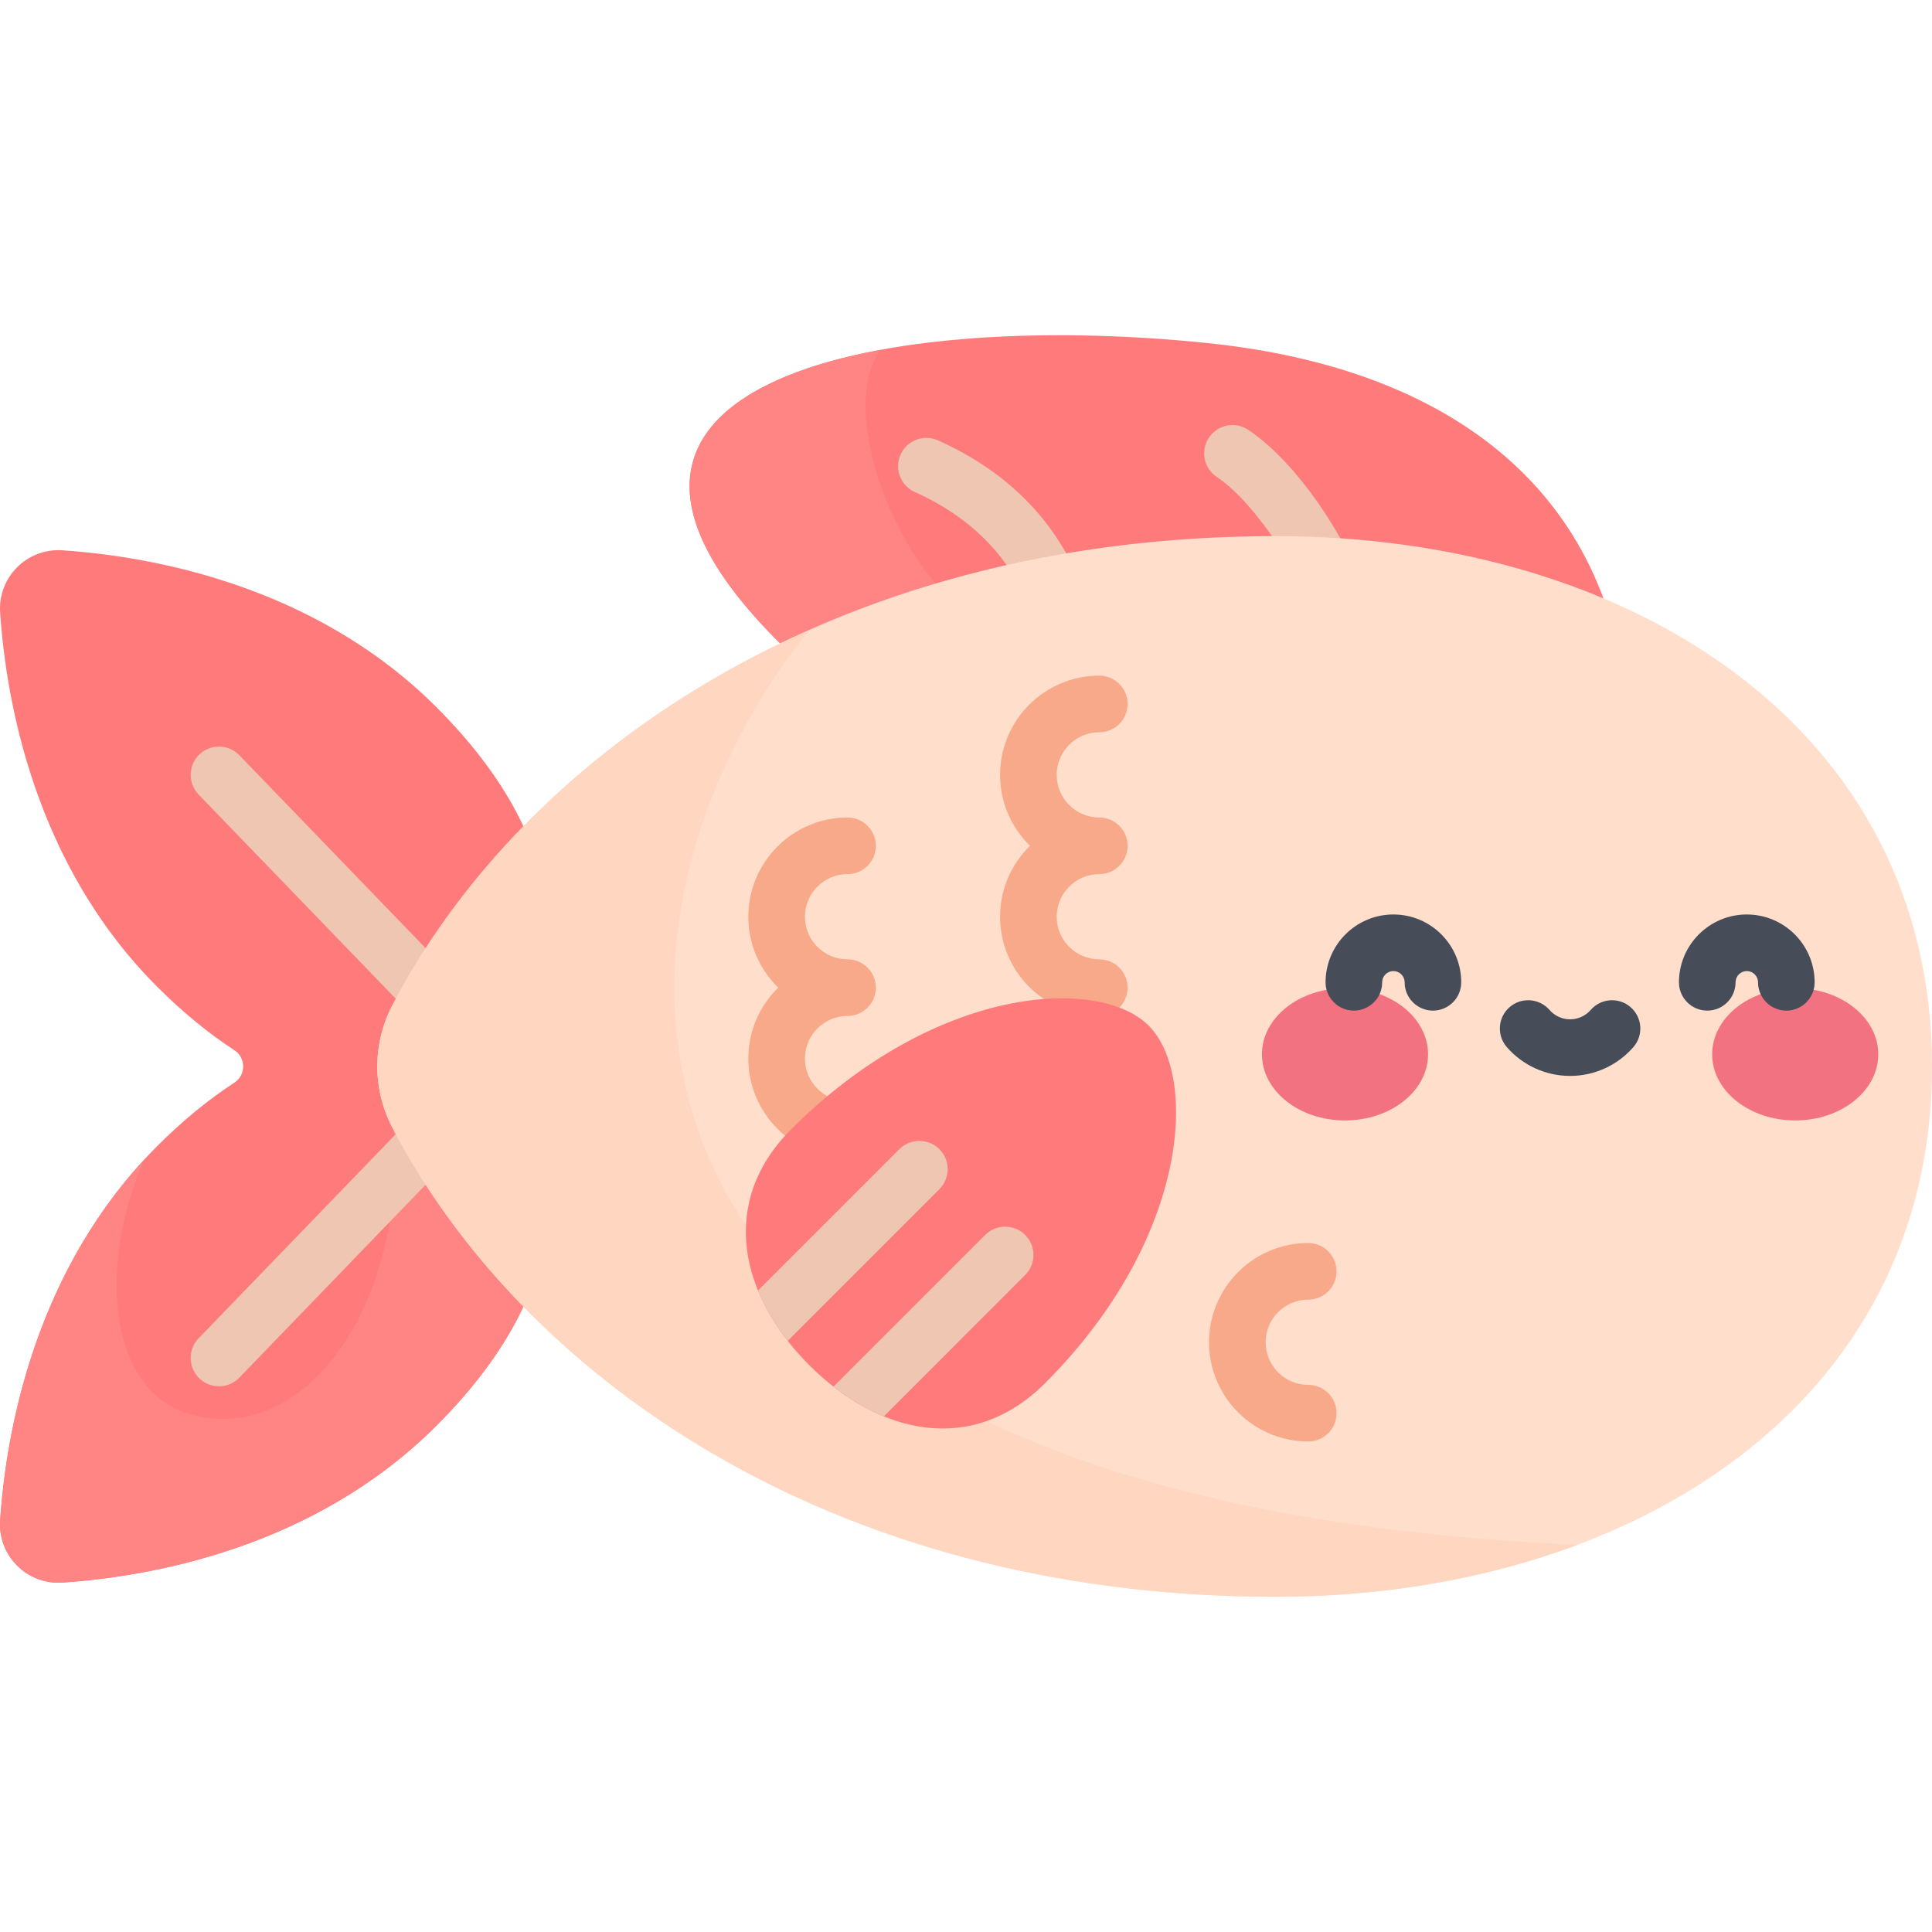
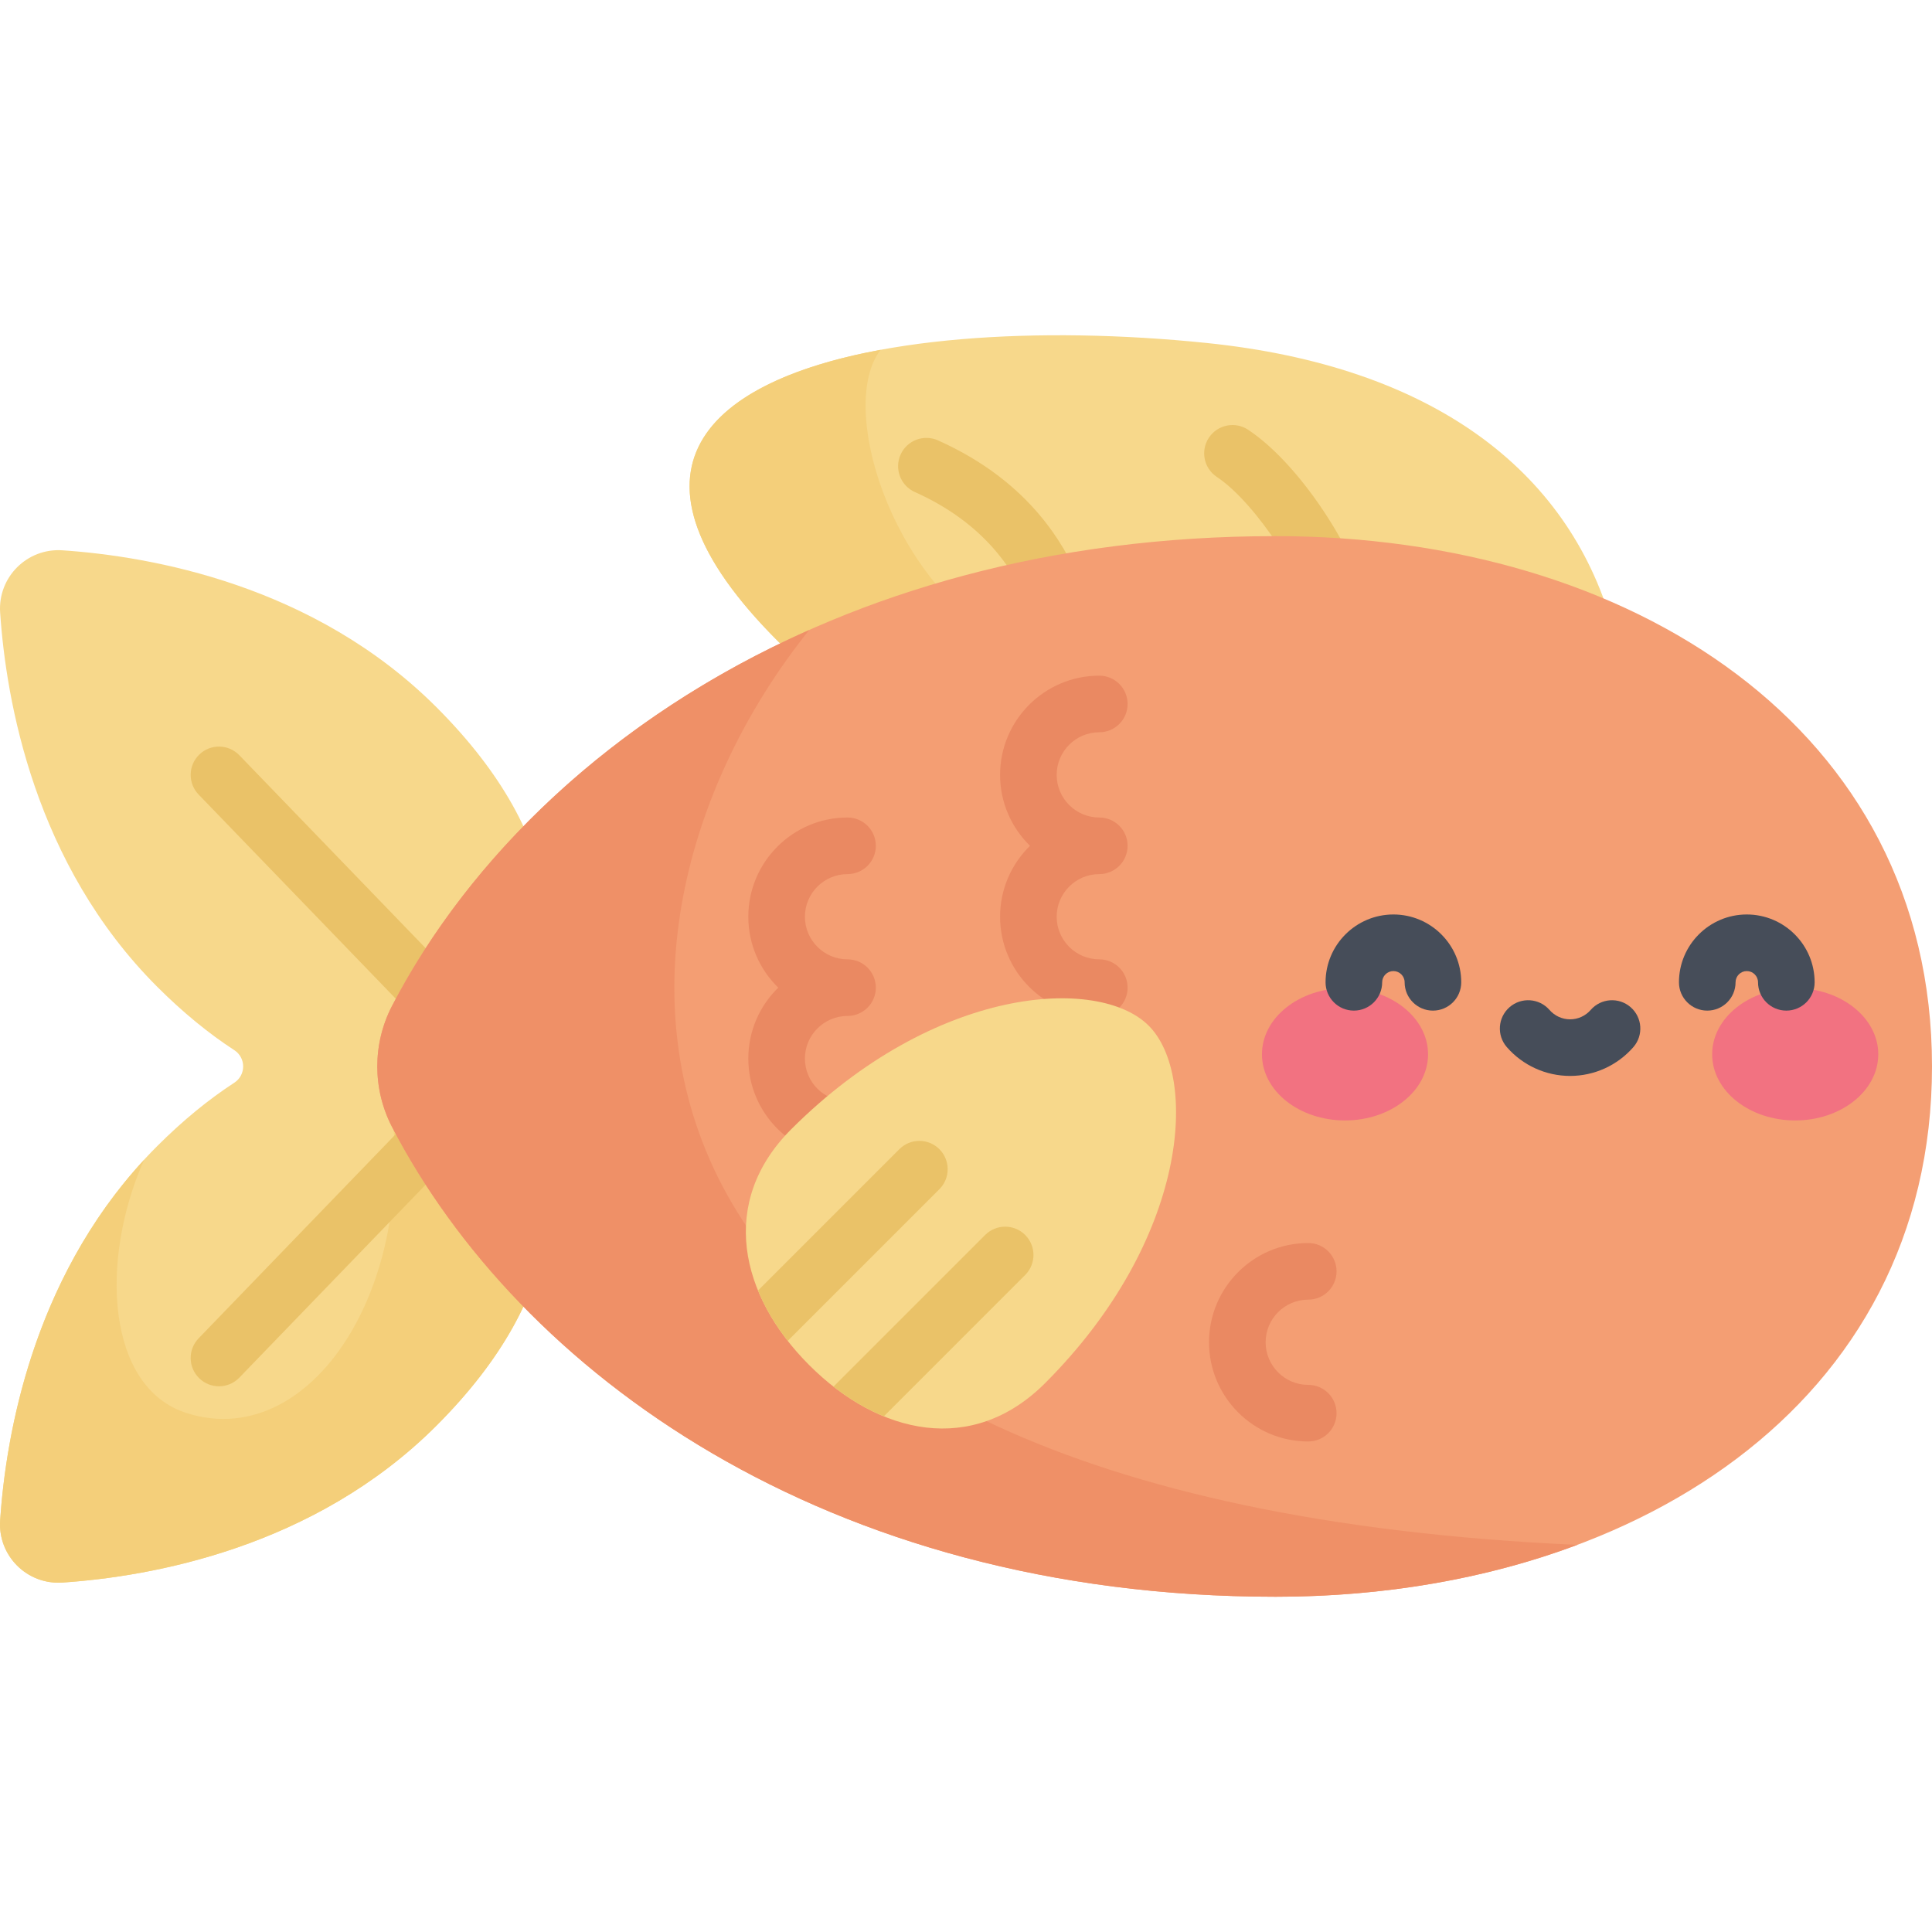
- <svg xmlns="http://www.w3.org/2000/svg" enable-background="new 0 0 512 512" height="512" viewBox="0 0 512 512" width="512">
-   <path d="m131.624 277.421c20.446-20.447 19.235-54.808-15.946-89.989-32.469-32.469-75.743-40.015-99.144-41.596-9.362-.632-17.13 7.133-16.498 16.494 1.58 23.4 9.126 66.676 41.597 99.147 6.882 6.882 13.73 12.451 20.45 16.819 3.141 2.041 3.141 6.6 0 8.641-6.72 4.368-13.568 9.938-20.45 16.819-32.472 32.473-40.017 75.75-41.597 99.15-.632 9.36 7.135 17.123 16.495 16.491 23.4-1.58 66.676-9.126 99.147-41.597 35.181-35.181 36.392-69.542 15.946-89.989-2.874-2.873-2.874-7.517 0-10.39z" fill="#ff7a7a" />
-   <path d="m131.623 287.811c-.685-.685-1.121-1.954-1.32-3.388h-28.104c11.168 52.494-18.338 100.887-52.654 90.083-21.314-6.711-23.254-40.371-11.359-67.15-29.554 32.003-36.626 72.991-38.15 95.539-.634 9.382 7.12 17.136 16.502 16.502 23.402-1.581 66.672-9.129 99.139-41.596 35.182-35.182 36.392-69.543 15.946-89.99z" fill="#ff8585" />
-   <path d="m127.623 284.922c-1.964 0-3.924-.766-5.396-2.29l-69.592-72.069c-2.877-2.98-2.794-7.728.185-10.605 2.981-2.878 7.728-2.794 10.605.185l69.592 72.069c2.877 2.98 2.794 7.728-.185 10.605-1.456 1.405-3.333 2.105-5.209 2.105z" fill="#eec6b1" />
-   <path d="m58.029 367.38c-1.875 0-3.753-.699-5.209-2.105-2.979-2.877-3.063-7.625-.185-10.605l69.592-72.069c2.876-2.978 7.625-3.062 10.605-.185 2.979 2.877 3.062 7.625.185 10.605l-69.592 72.069c-1.471 1.524-3.432 2.29-5.396 2.29z" fill="#eec6b1" />
-   <path d="m427.168 165.407c-11.789-40.904-47.682-68.379-107.415-74.517-88.726-9.117-183.849 11.268-111.324 81.263z" fill="#ff7a7a" />
-   <path d="m248.571 116.703c-3.782-1.692-8.218.001-9.91 3.782s.001 8.217 3.782 9.91c15.715 7.034 26.284 18.276 31.411 33.414 1.059 3.126 3.976 5.096 7.103 5.096.798 0 1.609-.128 2.407-.398 3.923-1.329 6.026-5.586 4.697-9.509-6.521-19.256-19.807-33.485-39.49-42.295zm114.294 45.702c-1.769-13.182-17.238-38.668-32.104-48.517-3.454-2.286-8.107-1.343-10.395 2.11s-1.344 8.107 2.109 10.395c10.608 7.028 24.267 28.652 25.522 38.006.506 3.767 3.726 6.504 7.424 6.504.332 0 .669-.022 1.007-.067 4.106-.551 6.987-4.325 6.437-8.431z" fill="#eec6b1" />
-   <path d="m233.383 92.704c-47.829 8.835-72.657 33.41-24.954 79.45l57.859-1.785c-30.534-17.076-44.339-62.966-32.905-77.665z" fill="#ff8585" />
-   <path d="m512 282.616c0 89.829-80.068 140.538-173.959 140.538-119.577 0-200.612-59.955-234.138-124.484-5.219-10.045-5.219-22.063 0-32.108 33.526-64.529 114.56-124.484 234.138-124.484 93.891 0 173.959 50.709 173.959 140.538z" fill="#ffdecc" />
-   <g fill="#f8a989">
+ <svg xmlns="http://www.w3.org/2000/svg" enable-background="new 0 0 512 512" viewBox="0 0 512 512">
+   <path d="m131.624 277.421c20.446-20.447 19.235-54.808-15.946-89.989-32.469-32.469-75.743-40.015-99.144-41.596-9.362-.632-17.13 7.133-16.498 16.494 1.58 23.4 9.126 66.676 41.597 99.147 6.882 6.882 13.73 12.451 20.45 16.819 3.141 2.041 3.141 6.6 0 8.641-6.72 4.368-13.568 9.938-20.45 16.819-32.472 32.473-40.017 75.75-41.597 99.15-.632 9.36 7.135 17.123 16.495 16.491 23.4-1.58 66.676-9.126 99.147-41.597 35.181-35.181 36.392-69.542 15.946-89.989-2.874-2.873-2.874-7.517 0-10.39z" fill="#f7d88b" />
+   <path d="m131.623 287.811c-.685-.685-1.121-1.954-1.32-3.388h-28.104c11.168 52.494-18.338 100.887-52.654 90.083-21.314-6.711-23.254-40.371-11.359-67.15-29.554 32.003-36.626 72.991-38.15 95.539-.634 9.382 7.12 17.136 16.502 16.502 23.402-1.581 66.672-9.129 99.139-41.596 35.182-35.182 36.392-69.543 15.946-89.99z" fill="#f4cf7a" />
+   <path d="m127.623 284.922c-1.964 0-3.924-.766-5.396-2.29l-69.592-72.069c-2.877-2.98-2.794-7.728.185-10.605 2.981-2.878 7.728-2.794 10.605.185l69.592 72.069c2.877 2.98 2.794 7.728-.185 10.605-1.456 1.405-3.333 2.105-5.209 2.105z" fill="#eac268" />
+   <path d="m58.029 367.38c-1.875 0-3.753-.699-5.209-2.105-2.979-2.877-3.063-7.625-.185-10.605l69.592-72.069c2.876-2.978 7.625-3.062 10.605-.185 2.979 2.877 3.062 7.625.185 10.605l-69.592 72.069c-1.471 1.524-3.432 2.29-5.396 2.29z" fill="#eac268" />
+   <path d="m427.168 165.407c-11.789-40.904-47.682-68.379-107.415-74.517-88.726-9.117-183.849 11.268-111.324 81.263z" fill="#f7d88b" />
+   <path d="m248.571 116.703c-3.782-1.692-8.218.001-9.91 3.782s.001 8.217 3.782 9.91c15.715 7.034 26.284 18.276 31.411 33.414 1.059 3.126 3.976 5.096 7.103 5.096.798 0 1.609-.128 2.407-.398 3.923-1.329 6.026-5.586 4.697-9.509-6.521-19.256-19.807-33.485-39.49-42.295zm114.294 45.702c-1.769-13.182-17.238-38.668-32.104-48.517-3.454-2.286-8.107-1.343-10.395 2.11s-1.344 8.107 2.109 10.395c10.608 7.028 24.267 28.652 25.522 38.006.506 3.767 3.726 6.504 7.424 6.504.332 0 .669-.022 1.007-.067 4.106-.551 6.987-4.325 6.437-8.431z" fill="#eac268" />
+   <path d="m233.383 92.704c-47.829 8.835-72.657 33.41-24.954 79.45l57.859-1.785c-30.534-17.076-44.339-62.966-32.905-77.665z" fill="#f4cf7a" />
+   <path d="m512 282.616c0 89.829-80.068 140.538-173.959 140.538-119.577 0-200.612-59.955-234.138-124.484-5.219-10.045-5.219-22.063 0-32.108 33.526-64.529 114.56-124.484 234.138-124.484 93.891 0 173.959 50.709 173.959 140.538z" fill="#f49e73" />
+   <g fill="#ea8962">
    <path d="m291.326 231.648c4.143 0 7.5-3.358 7.5-7.5s-3.357-7.5-7.5-7.5c-6.229 0-11.295-5.067-11.295-11.295s5.066-11.295 11.295-11.295c4.143 0 7.5-3.358 7.5-7.5s-3.357-7.5-7.5-7.5c-14.499 0-26.295 11.796-26.295 26.295 0 7.359 3.042 14.017 7.931 18.795-4.888 4.777-7.931 11.436-7.931 18.794 0 14.499 11.796 26.295 26.295 26.295 4.143 0 7.5-3.358 7.5-7.5s-3.357-7.5-7.5-7.5c-6.229 0-11.295-5.067-11.295-11.295 0-6.227 5.066-11.294 11.295-11.294z" />
    <path d="m224.606 269.237c4.142 0 7.5-3.358 7.5-7.5s-3.358-7.5-7.5-7.5c-6.228 0-11.295-5.067-11.295-11.295s5.067-11.294 11.295-11.294c4.142 0 7.5-3.358 7.5-7.5s-3.358-7.5-7.5-7.5c-14.499 0-26.295 11.795-26.295 26.294 0 7.359 3.042 14.018 7.931 18.795-4.888 4.777-7.931 11.436-7.931 18.795 0 14.499 11.796 26.295 26.295 26.295 4.142 0 7.5-3.358 7.5-7.5s-3.358-7.5-7.5-7.5c-6.228 0-11.295-5.067-11.295-11.295s5.067-11.295 11.295-11.295z" />
    <path d="m346.7 382.007c-14.499 0-26.295-11.796-26.295-26.295s11.796-26.295 26.295-26.295c4.143 0 7.5 3.358 7.5 7.5s-3.357 7.5-7.5 7.5c-6.228 0-11.295 5.067-11.295 11.295s5.066 11.295 11.295 11.295c4.143 0 7.5 3.358 7.5 7.5s-3.358 7.5-7.5 7.5z" />
  </g>
-   <path d="m214.461 166.949c-52.822 23.441-90.335 60.692-110.557 99.614-5.219 10.045-5.219 22.064 0 32.108 33.526 64.529 114.56 124.484 234.137 124.484 28.549 0 55.814-4.697 79.944-13.748-267.351-12.009-268.985-160.944-203.524-242.458z" fill="#ffd6c0" />
-   <path d="m214.454 361.773c18.47 18.47 43.25 24.033 62.505 4.777 38.127-38.127 40.703-81.491 27.456-94.738-13.248-13.247-56.612-10.671-94.738 27.456-19.256 19.255-13.693 44.035 4.777 62.505z" fill="#ff7a7a" />
-   <path d="m248.948 304.544c-2.928-2.929-7.677-2.929-10.606 0l-37.455 37.455c1.883 4.6 4.545 9.086 7.872 13.341l40.19-40.189c2.928-2.929 2.928-7.678-.001-10.607zm22.735 22.735c-2.929-2.929-7.677-2.929-10.607 0l-40.189 40.189c4.255 3.327 8.741 5.989 13.341 7.872l37.456-37.455c2.928-2.929 2.928-7.678-.001-10.606z" fill="#eec6b1" />
+   <path d="m214.461 166.949c-52.822 23.441-90.335 60.692-110.557 99.614-5.219 10.045-5.219 22.064 0 32.108 33.526 64.529 114.56 124.484 234.137 124.484 28.549 0 55.814-4.697 79.944-13.748-267.351-12.009-268.985-160.944-203.524-242.458z" fill="#ef9067" />
+   <path d="m214.454 361.773c18.47 18.47 43.25 24.033 62.505 4.777 38.127-38.127 40.703-81.491 27.456-94.738-13.248-13.247-56.612-10.671-94.738 27.456-19.256 19.255-13.693 44.035 4.777 62.505z" fill="#f7d88b" />
+   <path d="m248.948 304.544c-2.928-2.929-7.677-2.929-10.606 0l-37.455 37.455c1.883 4.6 4.545 9.086 7.872 13.341l40.19-40.189c2.928-2.929 2.928-7.678-.001-10.607zm22.735 22.735c-2.929-2.929-7.677-2.929-10.607 0l-40.189 40.189c4.255 3.327 8.741 5.989 13.341 7.872l37.456-37.455c2.928-2.929 2.928-7.678-.001-10.606z" fill="#eac268" />
  <ellipse cx="356.44" cy="279.4" fill="#f27281" rx="22.01" ry="17.529" />
  <ellipse cx="475.75" cy="279.4" fill="#f27281" rx="22.01" ry="17.529" />
  <path d="m379.742 267.823c-4.143 0-7.5-3.358-7.5-7.5 0-1.642-1.335-2.978-2.977-2.978s-2.977 1.336-2.977 2.978c0 4.142-3.357 7.5-7.5 7.5s-7.5-3.358-7.5-7.5c0-9.913 8.064-17.978 17.977-17.978 9.912 0 17.977 8.064 17.977 17.978 0 4.143-3.358 7.5-7.5 7.5z" fill="#464d59" />
  <path d="m473.396 267.823c-4.143 0-7.5-3.358-7.5-7.5 0-1.642-1.336-2.978-2.978-2.978s-2.977 1.336-2.977 2.978c0 4.142-3.357 7.5-7.5 7.5s-7.5-3.358-7.5-7.5c0-9.913 8.064-17.978 17.977-17.978s17.978 8.064 17.978 17.978c0 4.143-3.357 7.5-7.5 7.5z" fill="#464d59" />
  <path d="m416.092 285.132c-6.428 0-12.539-2.783-16.769-7.635-2.722-3.123-2.396-7.86.727-10.582 3.122-2.721 7.859-2.397 10.582.727 1.379 1.583 3.369 2.491 5.46 2.491 2.09 0 4.08-.908 5.459-2.491 2.722-3.122 7.457-3.447 10.582-.727 3.122 2.722 3.448 7.459.727 10.582-4.23 4.852-10.341 7.635-16.768 7.635z" fill="#464d59" />
</svg>
